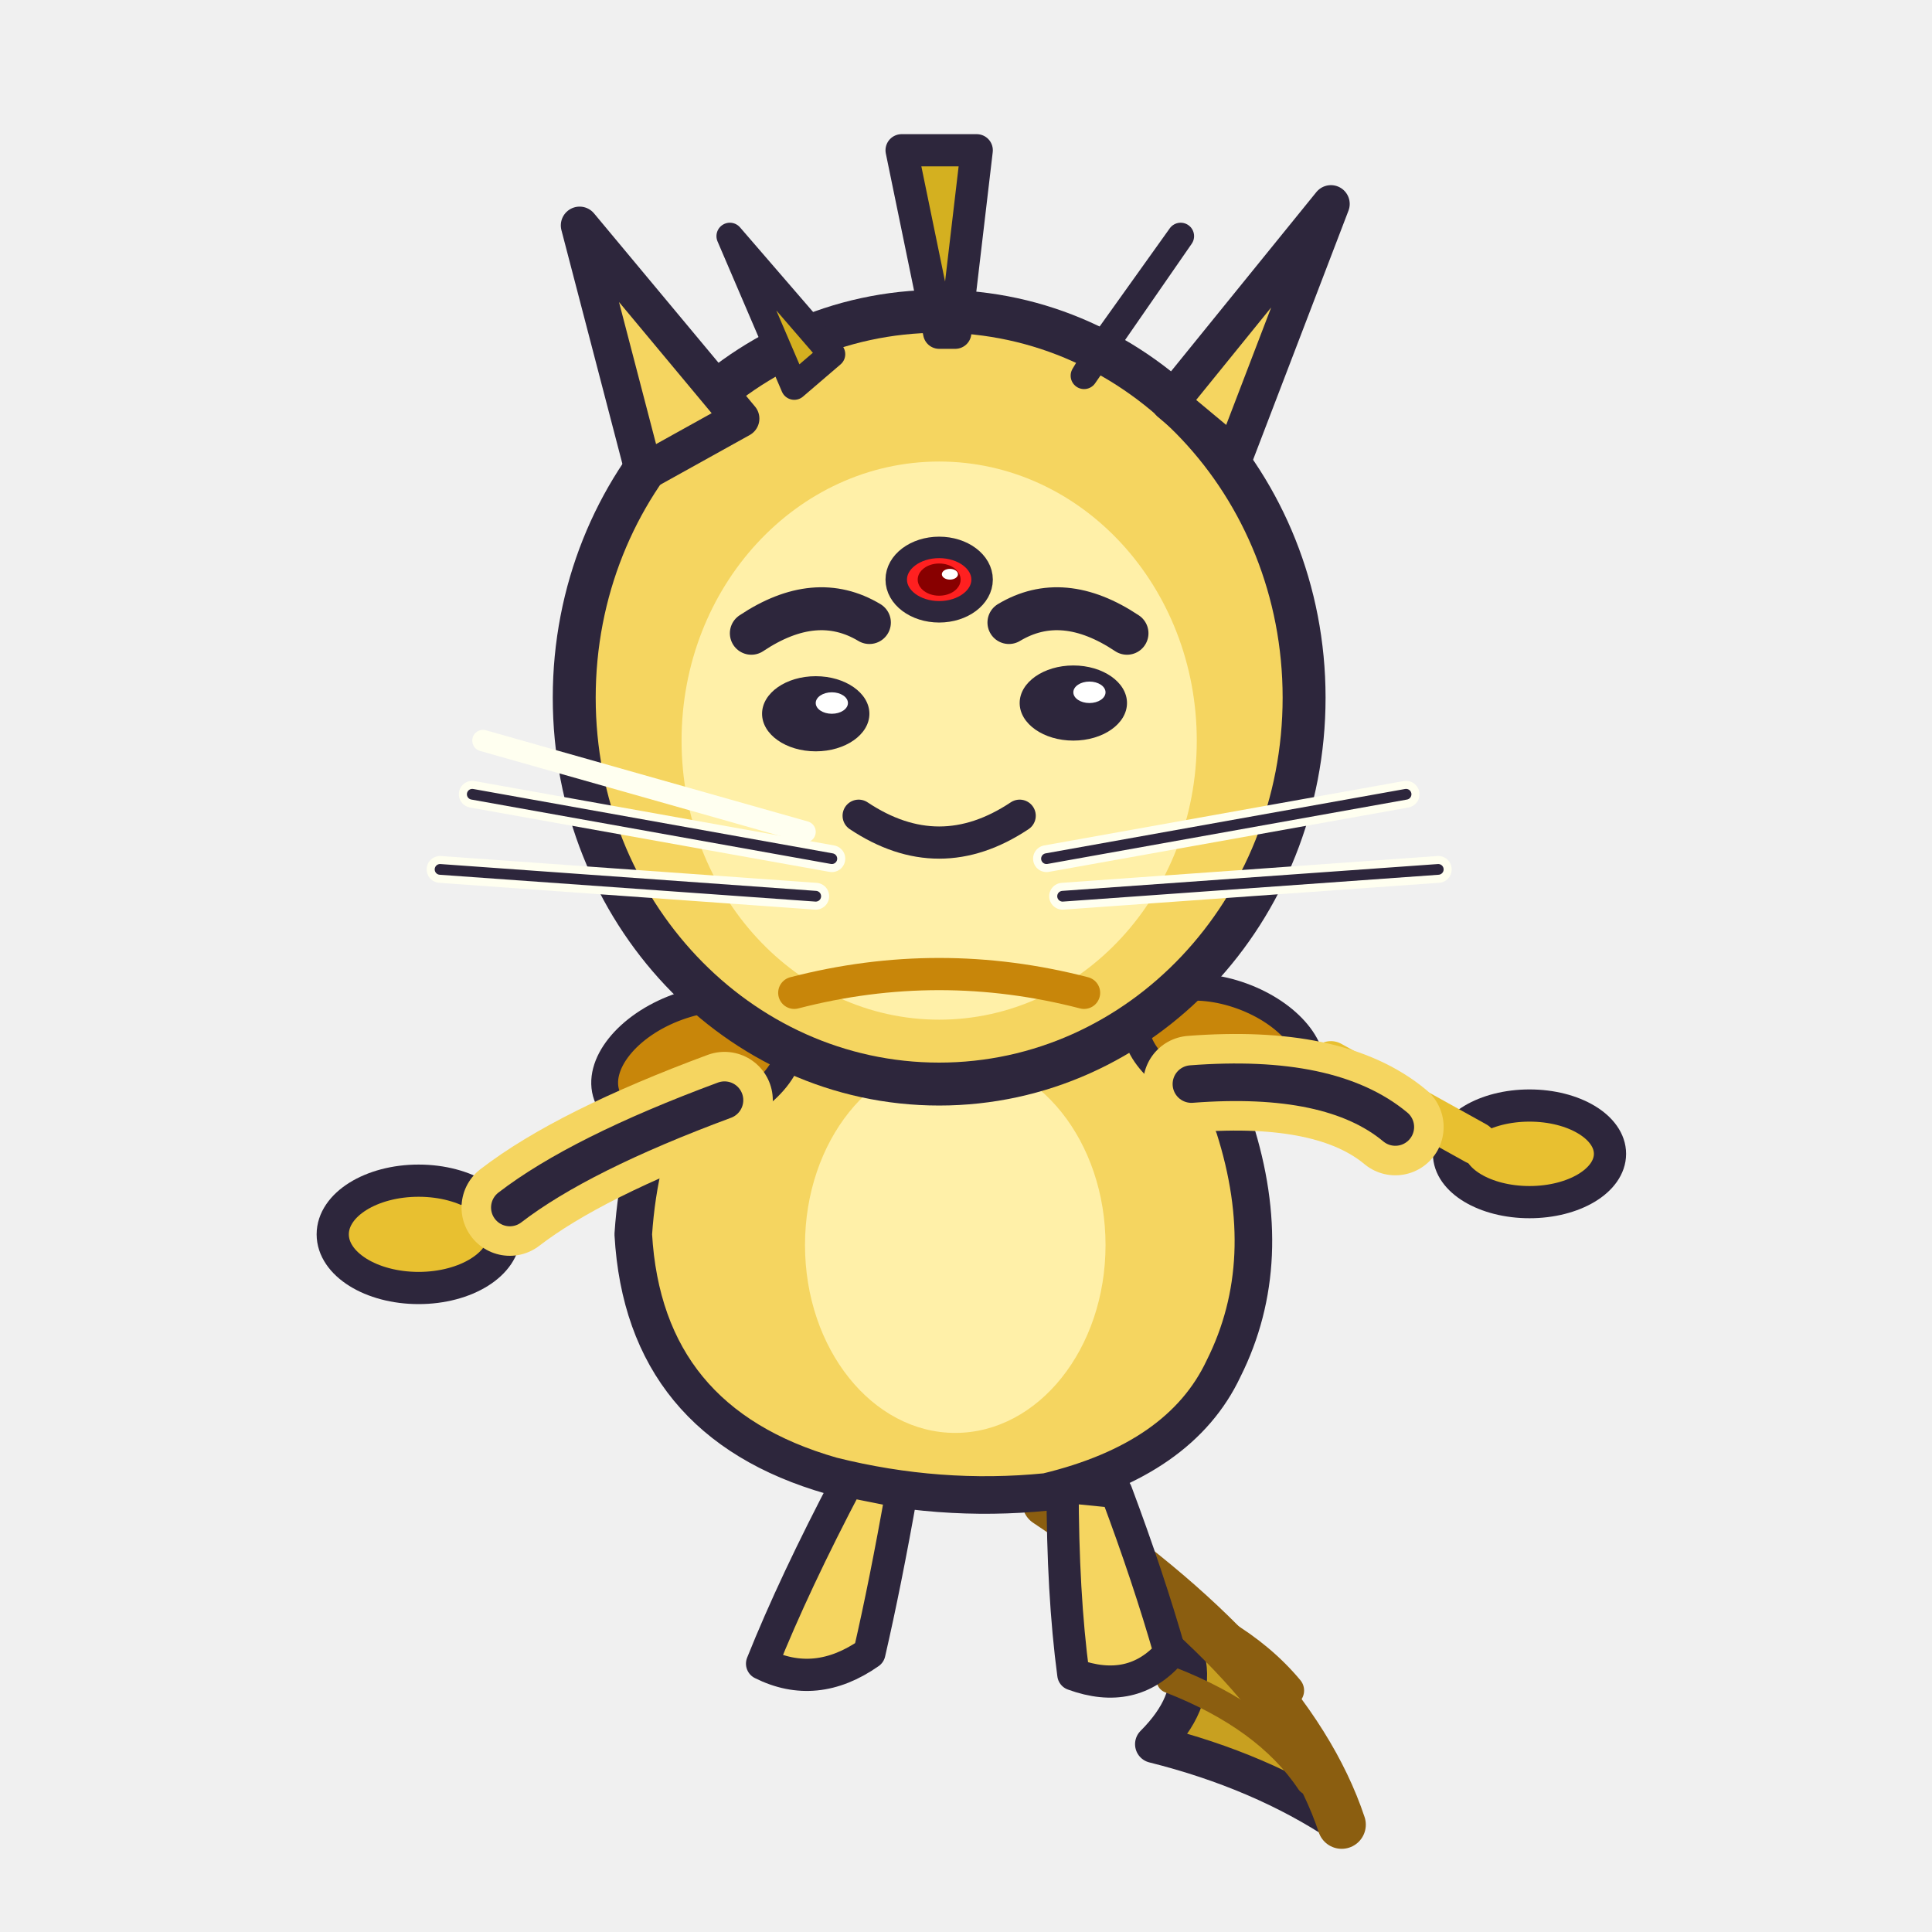
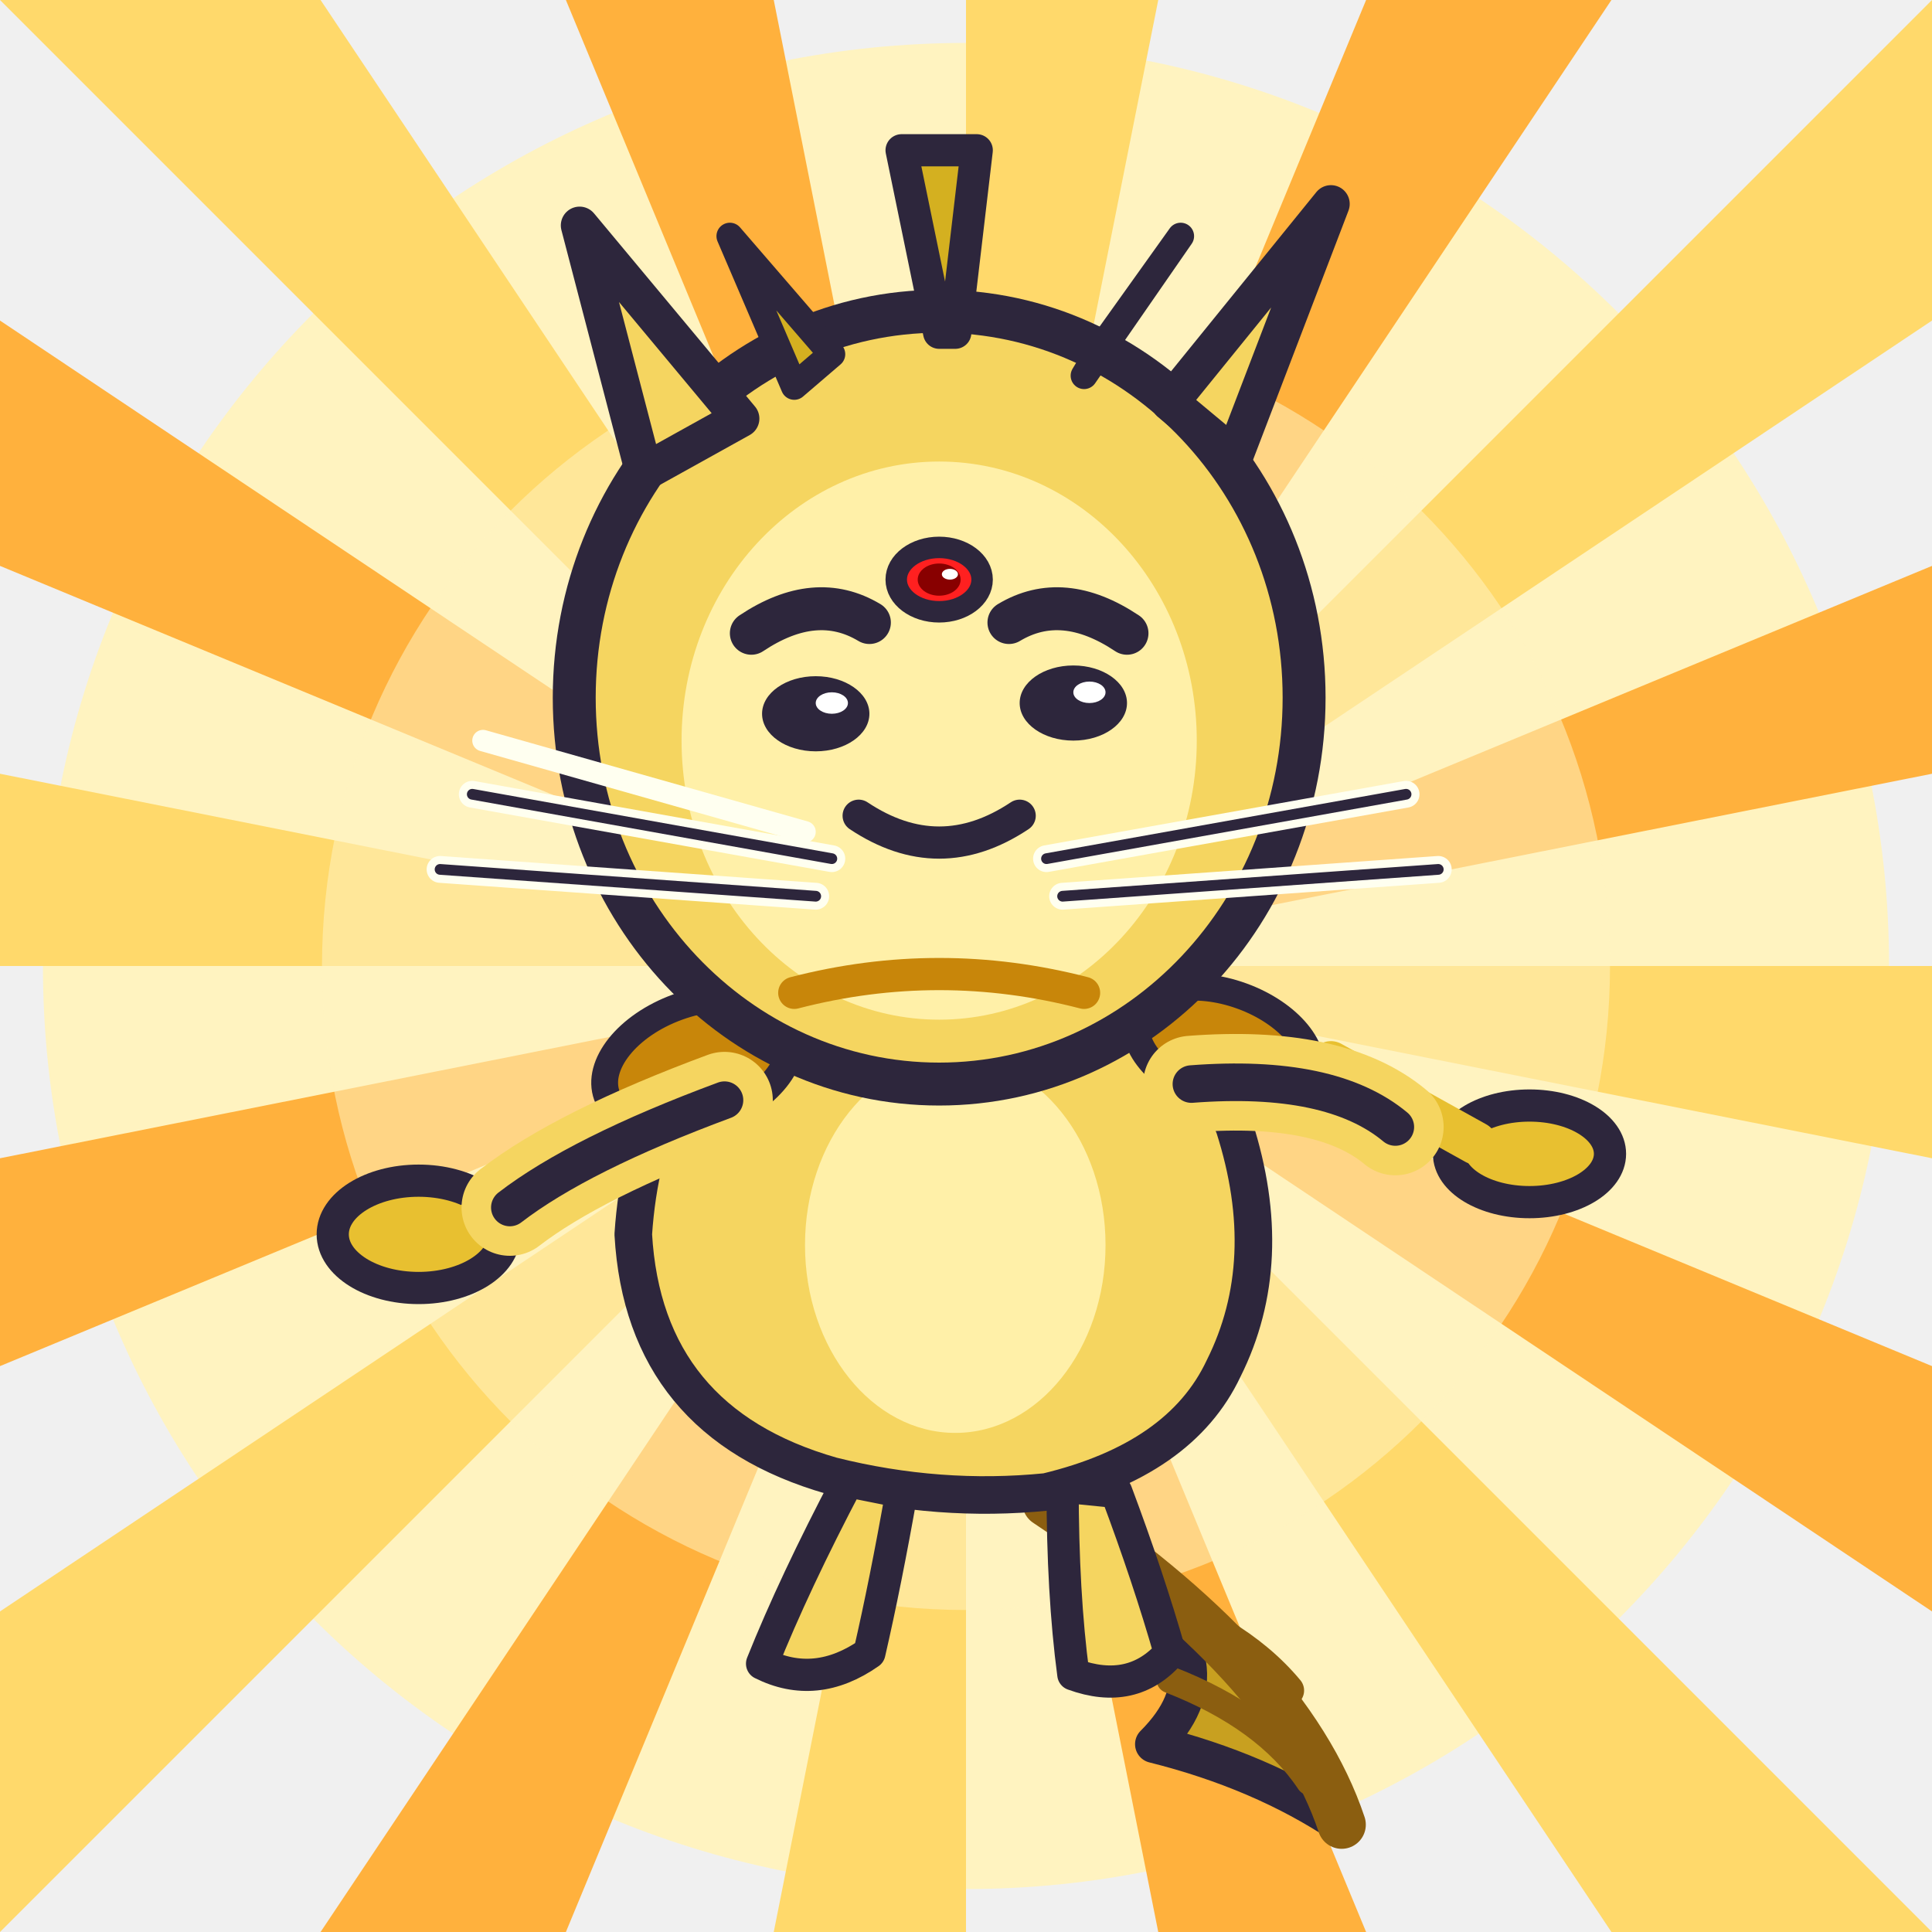
<svg xmlns="http://www.w3.org/2000/svg" viewBox="0 0 360 360">
+   <g id="mega-burst">
+     <circle cx="180" cy="180" r="172" fill="#fff3c0" />
+     <polygon points="180,180 450.0,180.0 444.8,232.7" fill="#ffd96b" />
+     <polygon points="180,180 429.4,283.3 404.5,330.0" fill="#ffb13d" />
+     <polygon points="180,180 370.9,370.9 330.0,404.5" fill="#ffd96b" />
+     <polygon points="180,180 283.3,429.4 232.7,444.8" fill="#ffb13d" />
+     <polygon points="180,180 180.0,450.0 127.3,444.8" fill="#ffd96b" />
+     <polygon points="180,180 76.7,429.4 30.0,404.5" fill="#ffb13d" />
+     <polygon points="180,180 -10.9,370.9 -44.5,330.0" fill="#ffd96b" />
+     <polygon points="180,180 -69.4,283.3 -84.8,232.7" fill="#ffb13d" />
+     <polygon points="180,180 -90.0,180.0 -84.8,127.3" fill="#ffd96b" />
+     <polygon points="180,180 -69.4,76.7 -44.5,30.0" fill="#ffb13d" />
+     <polygon points="180,180 -10.9,-10.9 30.0,-44.5" fill="#ffd96b" />
+     <polygon points="180,180 76.7,-69.4 127.3,-84.8" fill="#ffb13d" />
+     <polygon points="180,180 180.0,-90.0 232.7,-84.8" fill="#ffd96b" />
+     <polygon points="180,180 283.3,-69.4 330.0,-44.5" fill="#ffb13d" />
+     <polygon points="180,180 370.9,-10.9 404.5,30.0" fill="#ffd96b" />
+     <polygon points="180,180 429.4,76.7 444.8,127.3" fill="#ffb13d" />
+     <circle cx="180" cy="180" r="120" fill="#fff3c0" opacity="0.55" />
+   </g>
  <path d="M 195 280 Q 240 310 250 340 Q 235 330 215 325 Q 230 310 210 295 Z" fill="#C8A020" stroke="#2d263c" stroke-width="7" stroke-linejoin="round" />
  <path d="M 195 280 Q 240 310 250 340" fill="none" stroke="#8B5E10" stroke-width="9" stroke-linecap="round" />
  <path d="M 210 297 Q 230 303 240 315" fill="none" stroke="#8B5E10" stroke-width="6" stroke-linecap="round" />
  <path d="M 218 313 Q 236 320 244 332" fill="none" stroke="#8B5E10" stroke-width="5" stroke-linecap="round" />
  <ellipse cx="78" cy="230" rx="16" ry="10" fill="#E8C030" stroke="#2d263c" stroke-width="6" />
  <line x1="88" y1="228" x2="118" y2="205" stroke="#E8C030" stroke-width="8" stroke-linecap="round" />
  <ellipse cx="285" cy="215" rx="15" ry="9" fill="#E8C030" stroke="#2d263c" stroke-width="6" />
  <line x1="275" y1="213" x2="248" y2="198" stroke="#E8C030" stroke-width="8" stroke-linecap="round" />
  <path d="M 140 185 Q 120 200 118 230 Q 120 265 155 275 Q 175 280 195 278 Q 220 272 228 255 Q 238 235 230 210 Q 222 190 205 183 Z" fill="#F5D560" stroke="#2d263c" stroke-width="7" stroke-linejoin="round" />
  <ellipse cx="178" cy="232" rx="28" ry="35" fill="#FFF0A8" stroke="none" />
  <ellipse cx="130" cy="198" rx="18" ry="11" fill="#C8860A" stroke="#2d263c" stroke-width="5" transform="rotate(-20 130 198)" />
  <ellipse cx="228" cy="195" rx="17" ry="10" fill="#C8860A" stroke="#2d263c" stroke-width="5" transform="rotate(20 228 195)" />
  <path d="M 135 205 Q 108 215 95 225" stroke="#F5D560" stroke-width="18" stroke-linecap="round" fill="none" />
  <path d="M 135 205 Q 108 215 95 225" stroke="#2d263c" stroke-width="7" stroke-linecap="round" fill="none" />
  <path d="M 222 202 Q 248 200 260 210" stroke="#F5D560" stroke-width="18" stroke-linecap="round" fill="none" />
  <path d="M 222 202 Q 248 200 260 210" stroke="#2d263c" stroke-width="7" stroke-linecap="round" fill="none" />
  <path d="M 158 276 Q 148 295 142 310 Q 152 315 162 308 Q 165 295 168 278 Z" fill="#F5D560" stroke="#2d263c" stroke-width="6" stroke-linejoin="round" />
  <path d="M 198 277 Q 198 297 200 312 Q 211 316 218 308 Q 214 294 208 278 Z" fill="#F5D560" stroke="#2d263c" stroke-width="6" stroke-linejoin="round" />
  <ellipse cx="175" cy="130" rx="68" ry="72" fill="#F5D560" stroke="#2d263c" stroke-width="8" stroke-linejoin="round" />
  <ellipse cx="175" cy="138" rx="48" ry="52" fill="#FFF0A8" stroke="none" />
  <polygon points="120,88 108,42 138,78" fill="#F5D560" stroke="#2d263c" stroke-width="7" stroke-linejoin="round" />
  <polygon points="230,85 248,38 218,75" fill="#F5D560" stroke="#2d263c" stroke-width="7" stroke-linejoin="round" />
  <polygon points="175,62 168,28 182,28 178,62" fill="#D4B020" stroke="#2d263c" stroke-width="6" stroke-linejoin="round" />
  <polygon points="148,72 136,44 155,66" fill="#D4B020" stroke="#2d263c" stroke-width="5" stroke-linejoin="round" />
  <polygon points="202,70 220,44 205,65" fill="#D4B020" stroke="#2d263c" stroke-width="5" stroke-linejoin="round" />
  <path d="M 140 118 Q 152 110 162 116" fill="none" stroke="#2d263c" stroke-width="8" stroke-linecap="round" />
  <path d="M 188 116 Q 198 110 210 118" fill="none" stroke="#2d263c" stroke-width="8" stroke-linecap="round" />
  <ellipse cx="152" cy="133" rx="10" ry="7" fill="#2d263c" />
  <ellipse cx="155" cy="131" rx="3" ry="2" fill="white" />
  <ellipse cx="200" cy="131" rx="10" ry="7" fill="#2d263c" />
  <ellipse cx="203" cy="129" rx="3" ry="2" fill="white" />
  <ellipse cx="175" cy="108" rx="8" ry="6" fill="#FF2020" stroke="#2d263c" stroke-width="4" />
  <ellipse cx="175" cy="108" rx="4" ry="3" fill="#880000" />
  <ellipse cx="177" cy="107" rx="1.5" ry="1" fill="white" />
  <path d="M 160 152 Q 175 162 190 152" fill="none" stroke="#2d263c" stroke-width="6" stroke-linecap="round" />
  <line x1="155" y1="160" x2="88" y2="148" stroke="#FFFFF0" stroke-width="5" stroke-linecap="round" />
  <line x1="152" y1="167" x2="82" y2="162" stroke="#FFFFF0" stroke-width="5" stroke-linecap="round" />
  <line x1="150" y1="155" x2="90" y2="138" stroke="#FFFFF0" stroke-width="4" stroke-linecap="round" />
  <line x1="195" y1="160" x2="262" y2="148" stroke="#FFFFF0" stroke-width="5" stroke-linecap="round" />
  <line x1="198" y1="167" x2="268" y2="162" stroke="#FFFFF0" stroke-width="5" stroke-linecap="round" />
  <line x1="155" y1="160" x2="88" y2="148" stroke="#2d263c" stroke-width="2" stroke-linecap="round" />
  <line x1="152" y1="167" x2="82" y2="162" stroke="#2d263c" stroke-width="2" stroke-linecap="round" />
  <line x1="195" y1="160" x2="262" y2="148" stroke="#2d263c" stroke-width="2" stroke-linecap="round" />
  <line x1="198" y1="167" x2="268" y2="162" stroke="#2d263c" stroke-width="2" stroke-linecap="round" />
  <path d="M 148 185 Q 175 178 202 185" fill="none" stroke="#C8860A" stroke-width="6" stroke-linecap="round" />
</svg>
